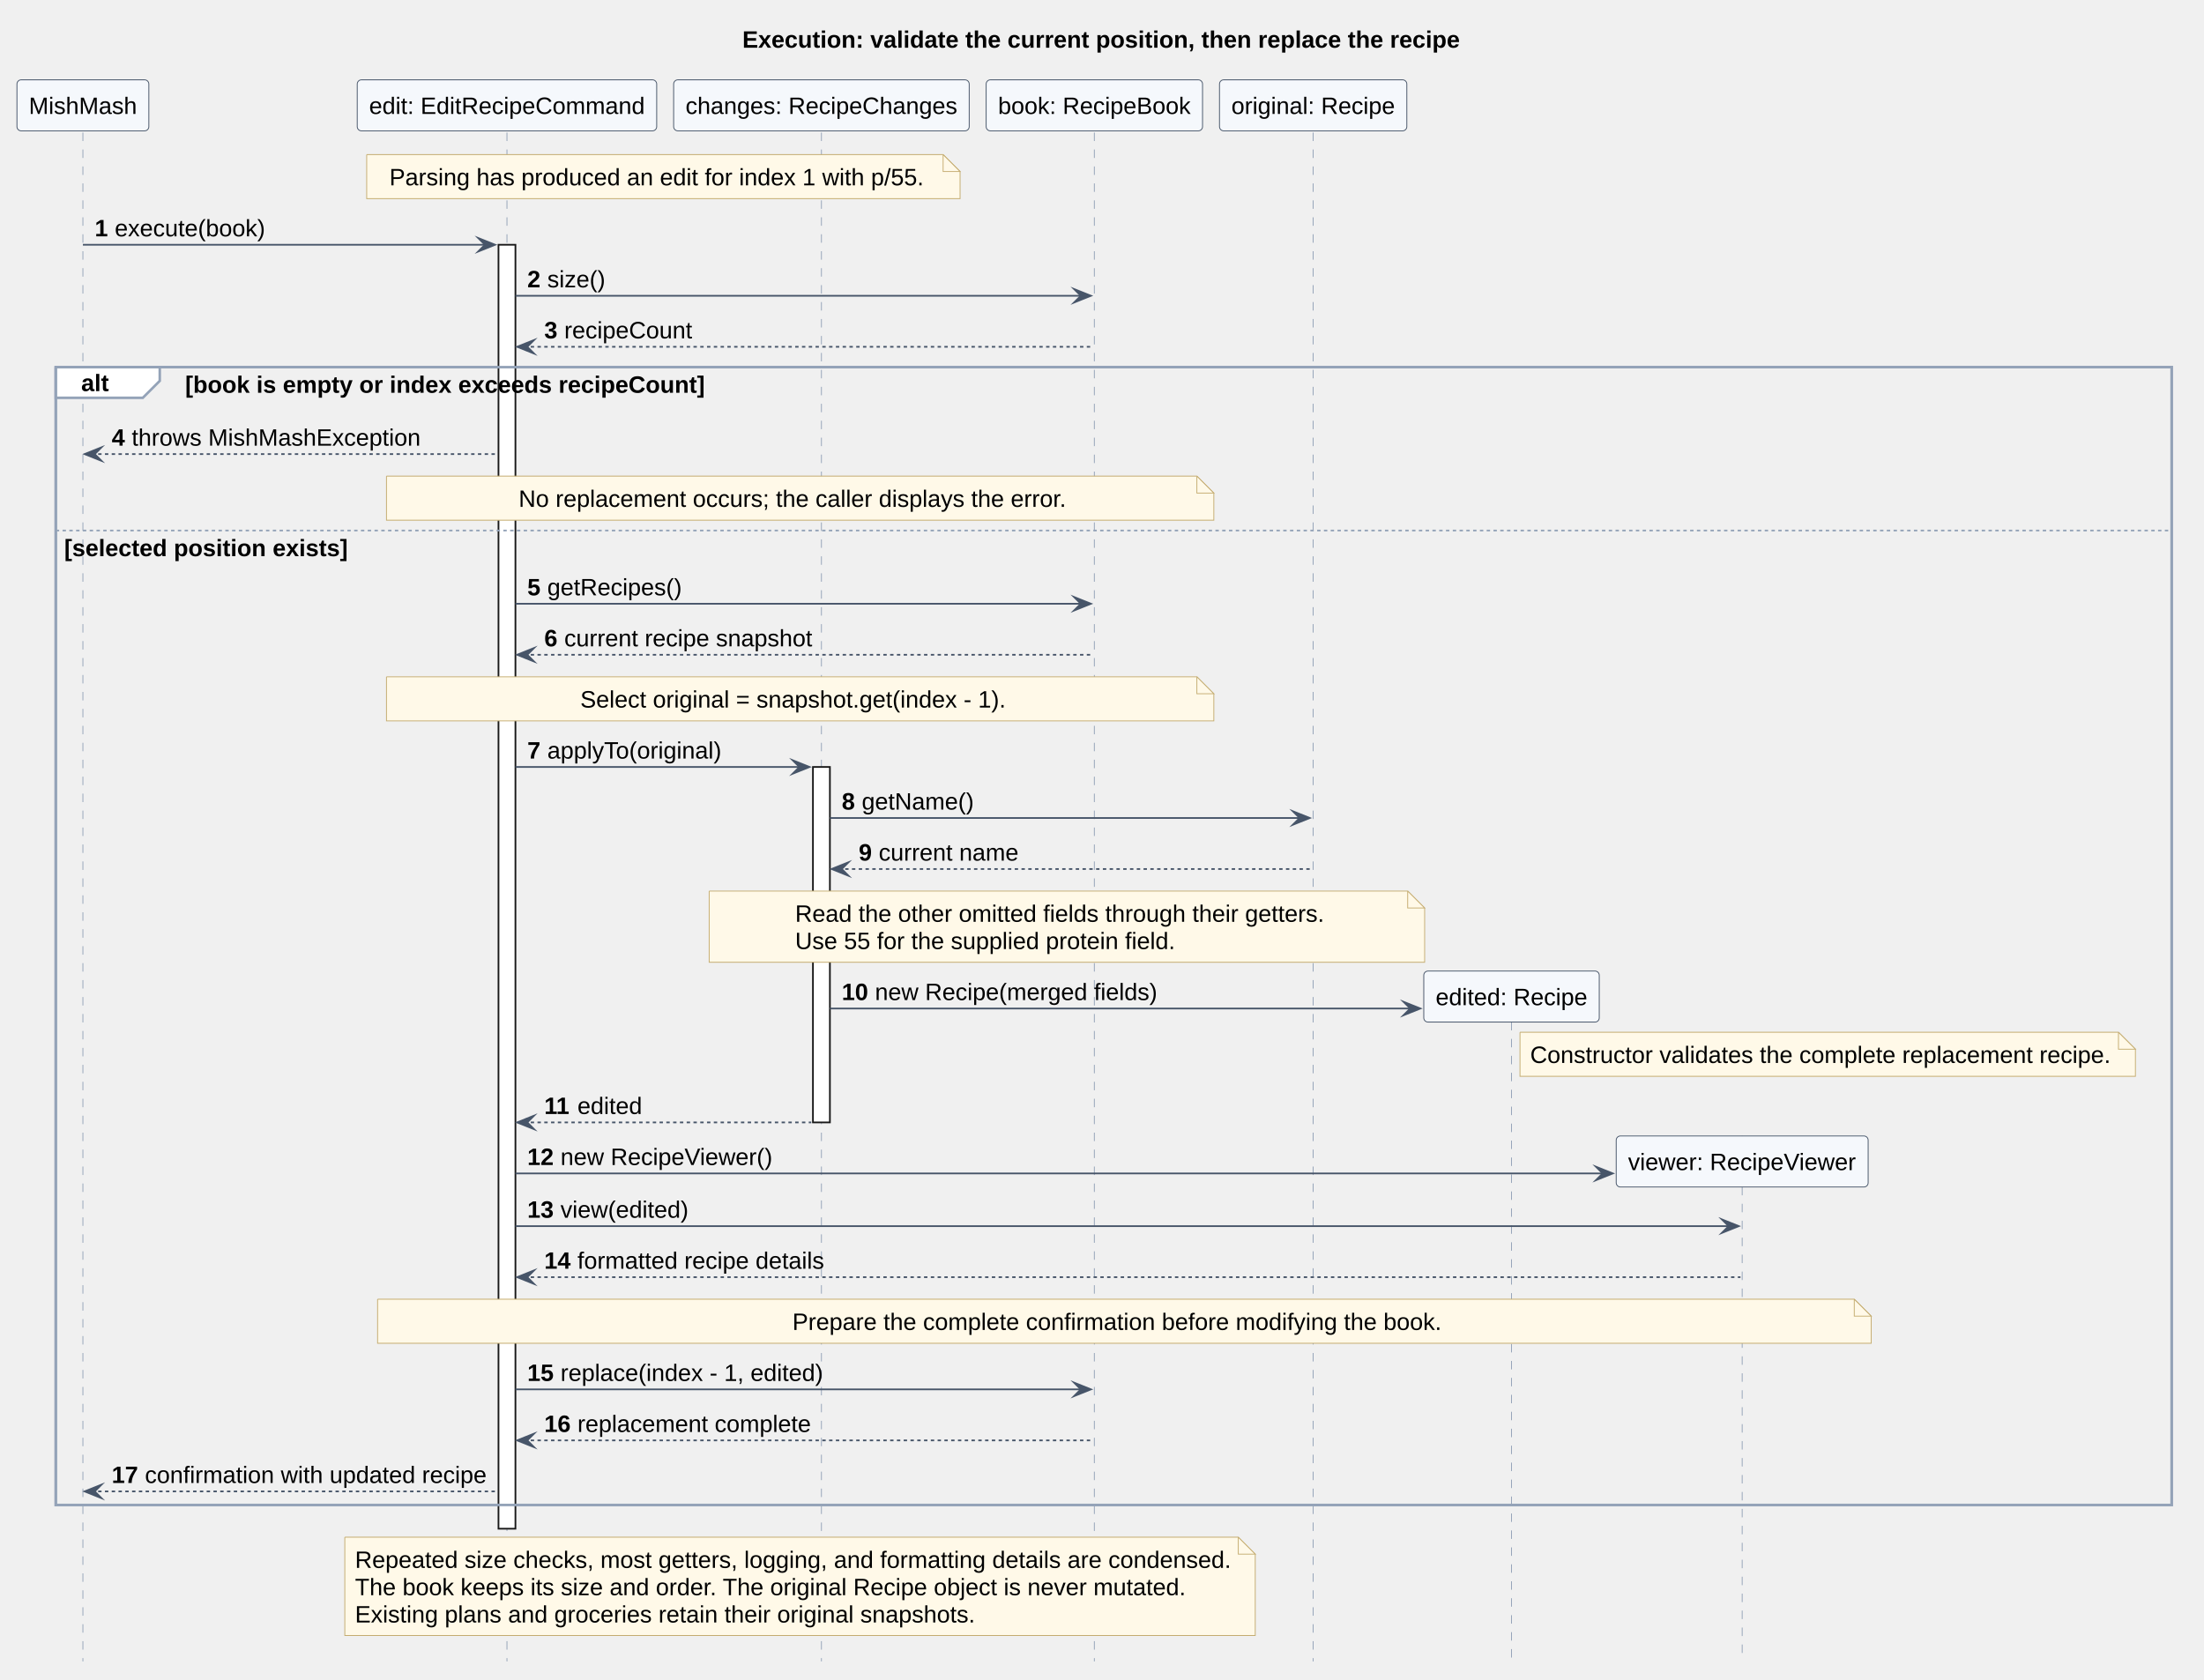
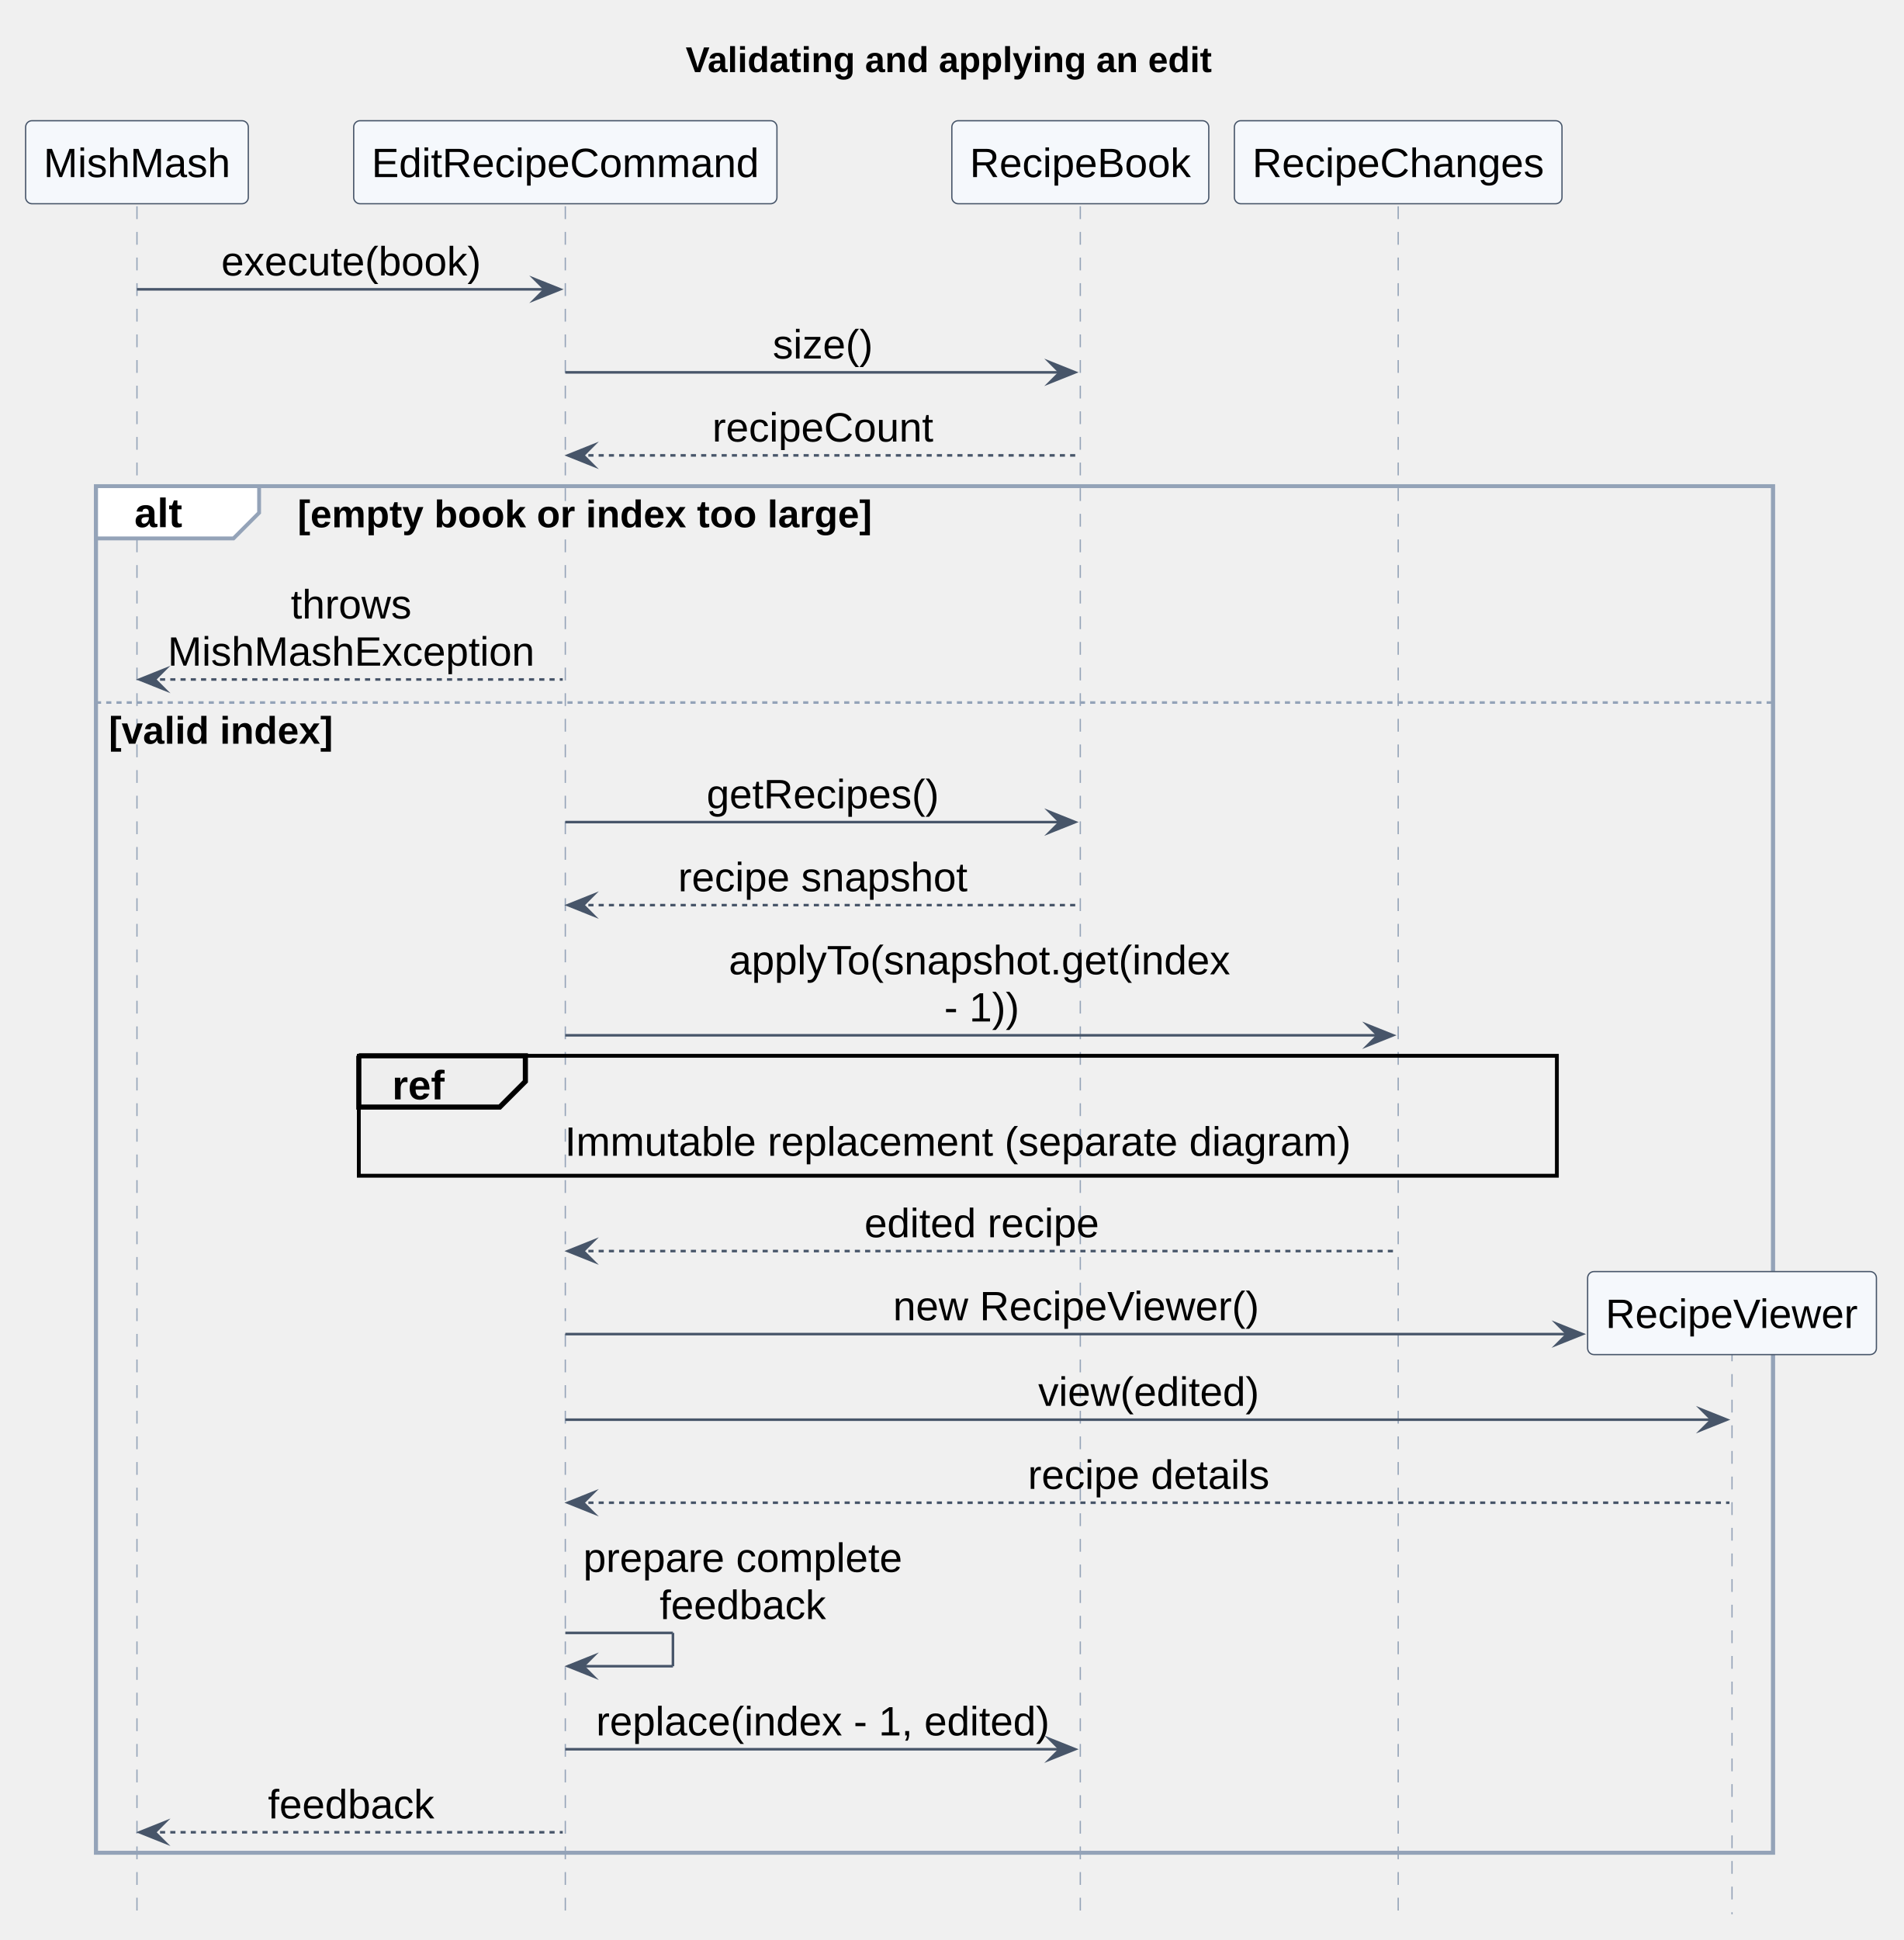
- <svg xmlns="http://www.w3.org/2000/svg" version="1.1" data-diagram-type="SEQUENCE" style="width:1300px;height:991px;background:#FFFFFF;" width="1300px" height="991px" viewBox="0 0 1300 991" zoomAndPan="magnify" preserveAspectRatio="none" contentStyleType="text/css">
+ <svg xmlns="http://www.w3.org/2000/svg" version="1.1" data-diagram-type="SEQUENCE" style="width:743px;height:757px;background:#FFFFFF;" width="743px" height="757px" viewBox="0 0 743 757" zoomAndPan="magnify" preserveAspectRatio="none" contentStyleType="text/css">
  <defs />
  <g font-family="sans-serif" lengthAdjust="spacing">
    <g class="title" data-source-line="3">
-       <text x="437.863" y="28.132" fill="#000" font-size="14" textLength="423.213" font-weight="700" font-family="Arial">Execution: validate the current position, then replace the recipe</text>
+       <text x="267.589" y="28.132" fill="#000" font-size="14" textLength="206.131" font-weight="700" font-family="Arial">Validating and applying an edit</text>
    </g>
-     <rect x="32.896" y="216.592" width="1248.043" height="671.269" fill="none" style="stroke:#94A3B8;stroke-width:1.5;" />
-     <g class="participant-lifeline" data-qualified-name="App" data-entity-uid="part1" id="part1-lifeline" data-source-line="6">
+     <rect x="37.453" y="189.692" width="654.5" height="533.271" fill="none" style="stroke:#94A3B8;stroke-width:1.5;" />
+     <g class="participant-lifeline" data-qualified-name="App" data-entity-uid="part1" id="part1-lifeline" data-source-line="4">
      <g>
-         <rect x="45.396" y="78.197" width="8" height="901.959" fill="#000" fill-opacity="0" />
-         <line x1="48.896" y1="78.197" x2="48.896" y2="980.156" style="stroke:#94A3B8;stroke-width:0.5;stroke-dasharray:5,5;" />
+         <rect x="49.953" y="80.497" width="8" height="666.466" fill="#000" fill-opacity="0" />
+         <line x1="53.453" y1="80.497" x2="53.453" y2="746.963" style="stroke:#94A3B8;stroke-width:0.5;stroke-dasharray:5,5;" />
      </g>
    </g>
-     <g class="participant-lifeline" data-qualified-name="Edit" data-entity-uid="part2" id="part2-lifeline" data-source-line="7">
+     <g class="participant-lifeline" data-qualified-name="Edit" data-entity-uid="part2" id="part2-lifeline" data-source-line="5">
      <g>
-         <rect x="295.526" y="78.197" width="8" height="901.959" fill="#000" fill-opacity="0" />
-         <line x1="299.026" y1="78.197" x2="299.026" y2="980.156" style="stroke:#94A3B8;stroke-width:0.5;stroke-dasharray:5,5;" />
+         <rect x="217.125" y="80.497" width="8" height="666.466" fill="#000" fill-opacity="0" />
+         <line x1="220.625" y1="80.497" x2="220.625" y2="746.963" style="stroke:#94A3B8;stroke-width:0.5;stroke-dasharray:5,5;" />
      </g>
    </g>
-     <g>
-       <rect x="294.026" y="144.395" width="10" height="757.466" fill="#FFF" style="stroke:#181818;stroke-width:1;" />
-     </g>
-     <g class="participant-lifeline" data-qualified-name="Changes" data-entity-uid="part3" id="part3-lifeline" data-source-line="8">
+     <g class="participant-lifeline" data-qualified-name="Book" data-entity-uid="part3" id="part3-lifeline" data-source-line="6">
      <g>
-         <rect x="481.008" y="78.197" width="8" height="901.959" fill="#000" fill-opacity="0" />
-         <line x1="484.508" y1="78.197" x2="484.508" y2="980.156" style="stroke:#94A3B8;stroke-width:0.5;stroke-dasharray:5,5;" />
+         <rect x="418.109" y="80.497" width="8" height="666.466" fill="#000" fill-opacity="0" />
+         <line x1="421.609" y1="80.497" x2="421.609" y2="746.963" style="stroke:#94A3B8;stroke-width:0.5;stroke-dasharray:5,5;" />
      </g>
    </g>
-     <g>
-       <rect x="479.508" y="452.479" width="10" height="209.69" fill="#FFF" style="stroke:#181818;stroke-width:1;" />
-     </g>
-     <g class="participant-lifeline" data-qualified-name="Book" data-entity-uid="part4" id="part4-lifeline" data-source-line="9">
+     <g class="participant-lifeline" data-qualified-name="Changes" data-entity-uid="part4" id="part4-lifeline" data-source-line="7">
      <g>
-         <rect x="641.987" y="78.197" width="8" height="901.959" fill="#000" fill-opacity="0" />
-         <line x1="645.487" y1="78.197" x2="645.487" y2="980.156" style="stroke:#94A3B8;stroke-width:0.5;stroke-dasharray:5,5;" />
+         <rect x="542.172" y="80.497" width="8" height="666.466" fill="#000" fill-opacity="0" />
+         <line x1="545.672" y1="80.497" x2="545.672" y2="746.963" style="stroke:#94A3B8;stroke-width:0.5;stroke-dasharray:5,5;" />
      </g>
    </g>
-     <g class="participant-lifeline" data-qualified-name="Original" data-entity-uid="part5" id="part5-lifeline" data-source-line="10">
+     <g class="participant-lifeline" data-qualified-name="Viewer" data-entity-uid="part5" id="part5-lifeline" data-source-line="8">
      <g>
-         <rect x="771.048" y="78.197" width="8" height="901.959" fill="#000" fill-opacity="0" />
-         <line x1="774.548" y1="78.197" x2="774.548" y2="980.156" style="stroke:#94A3B8;stroke-width:0.5;stroke-dasharray:5,5;" />
+         <rect x="672.453" y="496.174" width="8" height="250.789" fill="#000" fill-opacity="0" />
+         <line x1="675.953" y1="496.174" x2="675.953" y2="746.963" style="stroke:#94A3B8;stroke-width:0.5;stroke-dasharray:5,5;" />
      </g>
    </g>
-     <g class="participant-lifeline" data-qualified-name="Edited" data-entity-uid="part6" id="part6-lifeline" data-source-line="11">
-       <g>
-         <rect x="888.048" y="572.874" width="8" height="407.282" fill="#000" fill-opacity="0" />
-         <line x1="891.548" y1="572.874" x2="891.548" y2="980.156" style="stroke:#94A3B8;stroke-width:0.5;stroke-dasharray:5,5;" />
-       </g>
+     <g class="participant participant-head" data-qualified-name="App" data-entity-uid="part1" id="part1-head" data-source-line="4">
+       <rect x="10" y="47.099" width="86.906" height="32.398" fill="#F5F8FC" style="stroke:#475569;stroke-width:0.5;" rx="2.5" ry="2.5" />
+       <text x="17" y="69.106" fill="#000" font-size="16" textLength="72.906" font-family="Arial">MishMash</text>
    </g>
-     <g class="participant-lifeline" data-qualified-name="Viewer" data-entity-uid="part7" id="part7-lifeline" data-source-line="12">
-       <g>
-         <rect x="1024.103" y="670.17" width="8" height="309.986" fill="#000" fill-opacity="0" />
-         <line x1="1027.603" y1="670.17" x2="1027.603" y2="980.156" style="stroke:#94A3B8;stroke-width:0.5;stroke-dasharray:5,5;" />
-       </g>
+     <g class="participant participant-head" data-qualified-name="Edit" data-entity-uid="part2" id="part2-head" data-source-line="5">
+       <rect x="138.035" y="47.099" width="165.18" height="32.398" fill="#F5F8FC" style="stroke:#475569;stroke-width:0.5;" rx="2.5" ry="2.5" />
+       <text x="145.035" y="69.106" fill="#000" font-size="16" textLength="151.18" font-family="Arial">EditRecipeCommand</text>
    </g>
-     <g class="participant participant-head" data-qualified-name="App" data-entity-uid="part1" id="part1-head" data-source-line="6">
-       <rect x="10" y="47.099" width="77.793" height="30.099" fill="#F5F8FC" style="stroke:#475569;stroke-width:0.5;" rx="2.5" ry="2.5" />
-       <text x="17" y="67.23" fill="#000" font-size="14" textLength="63.793" font-family="Arial">MishMash</text>
+     <g class="participant participant-head" data-qualified-name="Book" data-entity-uid="part3" id="part3-head" data-source-line="6">
+       <rect x="371.473" y="47.099" width="100.273" height="32.398" fill="#F5F8FC" style="stroke:#475569;stroke-width:0.5;" rx="2.5" ry="2.5" />
+       <text x="378.473" y="69.106" fill="#000" font-size="16" textLength="86.273" font-family="Arial">RecipeBook</text>
    </g>
-     <g class="participant participant-head" data-qualified-name="Edit" data-entity-uid="part2" id="part2-head" data-source-line="7">
-       <rect x="210.709" y="47.099" width="176.634" height="30.099" fill="#F5F8FC" style="stroke:#475569;stroke-width:0.5;" rx="2.5" ry="2.5" />
-       <text x="217.709" y="67.23" fill="#000" font-size="14" textLength="162.634" font-family="Arial">edit: EditRecipeCommand</text>
+     <g class="participant participant-head" data-qualified-name="Changes" data-entity-uid="part4" id="part4-head" data-source-line="7">
+       <rect x="481.746" y="47.099" width="127.852" height="32.398" fill="#F5F8FC" style="stroke:#475569;stroke-width:0.5;" rx="2.5" ry="2.5" />
+       <text x="488.746" y="69.106" fill="#000" font-size="16" textLength="113.852" font-family="Arial">RecipeChanges</text>
    </g>
-     <g class="participant participant-head" data-qualified-name="Changes" data-entity-uid="part3" id="part3-head" data-source-line="8">
-       <rect x="397.343" y="47.099" width="174.33" height="30.099" fill="#F5F8FC" style="stroke:#475569;stroke-width:0.5;" rx="2.5" ry="2.5" />
-       <text x="404.343" y="67.23" fill="#000" font-size="14" textLength="160.33" font-family="Arial">changes: RecipeChanges</text>
+     <g class="message" data-entity-1="part1" data-entity-2="part2" id="msg1" data-source-line="9">
+       <polygon points="208.625,108.896,218.625,112.896,208.625,116.896,212.625,112.896" fill="#475569" style="stroke:#475569;stroke-width:1;stroke-linejoin:miter;stroke-miterlimit:10;" />
+       <line x1="53.453" y1="112.896" x2="214.625" y2="112.896" style="stroke:#475569;stroke-width:1;" />
+       <text x="86.344" y="107.505" fill="#000" font-size="16" textLength="101.391" font-family="Arial">execute(book)</text>
    </g>
-     <g class="participant participant-head" data-qualified-name="Book" data-entity-uid="part4" id="part4-head" data-source-line="9">
-       <rect x="581.673" y="47.099" width="127.627" height="30.099" fill="#F5F8FC" style="stroke:#475569;stroke-width:0.5;" rx="2.5" ry="2.5" />
-       <text x="588.673" y="67.23" fill="#000" font-size="14" textLength="113.627" font-family="Arial">book: RecipeBook</text>
+     <g class="message" data-entity-1="part2" data-entity-2="part3" id="msg2" data-source-line="10">
+       <polygon points="409.609,141.294,419.609,145.294,409.609,149.294,413.609,145.294" fill="#475569" style="stroke:#475569;stroke-width:1;stroke-linejoin:miter;stroke-miterlimit:10;" />
+       <line x1="220.625" y1="145.294" x2="415.609" y2="145.294" style="stroke:#475569;stroke-width:1;" />
+       <text x="301.563" y="139.903" fill="#000" font-size="16" textLength="39.109" font-family="Arial">size()</text>
    </g>
-     <g class="participant participant-head" data-qualified-name="Original" data-entity-uid="part5" id="part5-head" data-source-line="10">
-       <rect x="719.3" y="47.099" width="110.496" height="30.099" fill="#F5F8FC" style="stroke:#475569;stroke-width:0.5;" rx="2.5" ry="2.5" />
-       <text x="726.3" y="67.23" fill="#000" font-size="14" textLength="96.496" font-family="Arial">original: Recipe</text>
+     <g class="message" data-entity-1="part3" data-entity-2="part2" id="msg3" data-source-line="11">
+       <polygon points="231.625,173.692,221.625,177.692,231.625,181.692,227.625,177.692" fill="#475569" style="stroke:#475569;stroke-width:1;stroke-linejoin:miter;stroke-miterlimit:10;" />
+       <line x1="225.625" y1="177.692" x2="420.609" y2="177.692" style="stroke:#475569;stroke-width:1;stroke-dasharray:2,2;" />
+       <text x="277.98" y="172.302" fill="#000" font-size="16" textLength="86.273" font-family="Arial">recipeCount</text>
    </g>
-     <path d="M216.285,91.197 L216.285,117.197 L566.285,117.197 L566.285,101.197 L556.285,91.197 L216.285,91.197" style="stroke:#C4AC70;stroke-width:0.5;" fill="#FFF9E8" />
-     <path d="M556.285,91.197 L556.285,101.197 L566.285,101.197 L556.285,91.197" style="stroke:#C4AC70;stroke-width:0.5;" fill="#FFF9E8" />
-     <text x="229.668" y="109.329" fill="#000" font-size="14" textLength="315.198" font-family="Arial">Parsing has produced an edit for index 1 with p/55.</text>
-     <g class="message" data-entity-1="part1" data-entity-2="part2" id="msg1" data-source-line="15">
-       <polygon points="282.026,140.395,292.026,144.395,282.026,148.395,286.026,144.395" fill="#475569" style="stroke:#475569;stroke-width:1;stroke-linejoin:miter;stroke-miterlimit:10;" />
-       <line x1="48.896" y1="144.395" x2="288.026" y2="144.395" style="stroke:#475569;stroke-width:1;" />
-       <text x="55.896" y="139.428" fill="#000" font-size="14" font-weight="700" font-family="Arial">1</text>
-       <text x="67.683" y="139.428" fill="#000" font-size="14" textLength="88.717" font-family="Arial">execute(book)</text>
+     <path d="M37.453,189.692 L101.125,189.692 L101.125,200.091 L91.125,210.091 L37.453,210.091 L37.453,189.692" style="stroke:#94A3B8;stroke-width:1.5;" fill="#FFF" />
+     <rect x="37.453" y="189.692" width="654.5" height="533.271" fill="none" style="stroke:#94A3B8;stroke-width:1.5;" />
+     <text x="52.453" y="205.7" fill="#000" font-size="16" textLength="18.672" font-weight="700" font-family="Arial">alt</text>
+     <text x="116.125" y="205.762" fill="#000" font-size="15" textLength="224.187" font-weight="700" font-family="Arial">[empty book or index too large]</text>
+     <g class="message" data-entity-1="part2" data-entity-2="part1" id="msg4" data-source-line="13">
+       <polygon points="64.453,261.136,54.453,265.136,64.453,269.136,60.453,265.136" fill="#475569" style="stroke:#475569;stroke-width:1;stroke-linejoin:miter;stroke-miterlimit:10;" />
+       <line x1="58.453" y1="265.136" x2="219.625" y2="265.136" style="stroke:#475569;stroke-width:1;stroke-dasharray:2,2;" />
+       <text x="113.477" y="241.347" fill="#000" font-size="16" textLength="47.125" font-family="Arial">throws</text>
+       <text x="65.453" y="259.746" fill="#000" font-size="16" textLength="143.172" font-family="Arial">MishMashException</text>
    </g>
-     <g class="message" data-entity-1="part2" data-entity-2="part4" id="msg2" data-source-line="17">
-       <polygon points="633.487,170.493,643.487,174.493,633.487,178.493,637.487,174.493" fill="#475569" style="stroke:#475569;stroke-width:1;stroke-linejoin:miter;stroke-miterlimit:10;" />
-       <line x1="304.026" y1="174.493" x2="639.487" y2="174.493" style="stroke:#475569;stroke-width:1;" />
-       <text x="311.026" y="169.526" fill="#000" font-size="14" font-weight="700" font-family="Arial">2</text>
-       <text x="322.813" y="169.526" fill="#000" font-size="14" textLength="34.221" font-family="Arial">size()</text>
+     <line x1="37.453" y1="274.136" x2="691.953" y2="274.136" style="stroke:#94A3B8;stroke-width:1;stroke-dasharray:2,2;" />
+     <text x="42.453" y="290.206" fill="#000" font-size="15" textLength="87.517" font-weight="700" font-family="Arial">[valid index]</text>
+     <g class="message" data-entity-1="part2" data-entity-2="part3" id="msg5" data-source-line="15">
+       <polygon points="409.609,316.783,419.609,320.783,409.609,324.783,413.609,320.783" fill="#475569" style="stroke:#475569;stroke-width:1;stroke-linejoin:miter;stroke-miterlimit:10;" />
+       <line x1="220.625" y1="320.783" x2="415.609" y2="320.783" style="stroke:#475569;stroke-width:1;" />
+       <text x="275.766" y="315.393" fill="#000" font-size="16" textLength="90.703" font-family="Arial">getRecipes()</text>
    </g>
-     <g class="message" data-entity-1="part4" data-entity-2="part2" id="msg3" data-source-line="18">
-       <polygon points="315.026,200.592,305.026,204.592,315.026,208.592,311.026,204.592" fill="#475569" style="stroke:#475569;stroke-width:1;stroke-linejoin:miter;stroke-miterlimit:10;" />
-       <line x1="309.026" y1="204.592" x2="644.487" y2="204.592" style="stroke:#475569;stroke-width:1;stroke-dasharray:2,2;" />
-       <text x="321.026" y="199.625" fill="#000" font-size="14" font-weight="700" font-family="Arial">3</text>
-       <text x="332.813" y="199.625" fill="#000" font-size="14" textLength="75.489" font-family="Arial">recipeCount</text>
+     <g class="message" data-entity-1="part3" data-entity-2="part2" id="msg6" data-source-line="16">
+       <polygon points="231.625,349.182,221.625,353.182,231.625,357.182,227.625,353.182" fill="#475569" style="stroke:#475569;stroke-width:1;stroke-linejoin:miter;stroke-miterlimit:10;" />
+       <line x1="225.625" y1="353.182" x2="420.609" y2="353.182" style="stroke:#475569;stroke-width:1;stroke-dasharray:2,2;" />
+       <text x="264.637" y="347.791" fill="#000" font-size="16" textLength="43.578" font-family="Arial">recipe</text>
+       <text x="308.215" y="347.791" fill="#000" font-size="16" font-family="Arial"> </text>
+       <text x="312.66" y="347.791" fill="#000" font-size="16" textLength="64.938" font-family="Arial">snapshot</text>
    </g>
-     <path d="M32.896,216.592 L94.234,216.592 L94.234,224.69 L84.234,234.69 L32.896,234.69 L32.896,216.592" style="stroke:#94A3B8;stroke-width:1.5;" fill="#FFF" />
-     <rect x="32.896" y="216.592" width="1248.043" height="671.269" fill="none" style="stroke:#94A3B8;stroke-width:1.5;" />
-     <text x="47.896" y="230.724" fill="#000" font-size="14" textLength="16.338" font-weight="700" font-family="Arial">alt</text>
-     <text x="109.234" y="231.724" fill="#000" font-size="14" textLength="306.523" font-weight="700" font-family="Arial">[book is empty or index exceeds recipeCount]</text>
-     <g class="message" data-entity-1="part2" data-entity-2="part1" id="msg4" data-source-line="20">
-       <polygon points="59.896,263.888,49.896,267.888,59.896,271.888,55.896,267.888" fill="#475569" style="stroke:#475569;stroke-width:1;stroke-linejoin:miter;stroke-miterlimit:10;" />
-       <line x1="53.896" y1="267.888" x2="293.026" y2="267.888" style="stroke:#475569;stroke-width:1;stroke-dasharray:2,2;" />
-       <text x="65.896" y="262.921" fill="#000" font-size="14" font-weight="700" font-family="Arial">4</text>
-       <text x="77.683" y="262.921" fill="#000" font-size="14" textLength="41.234" font-family="Arial">throws</text>
-       <text x="118.917" y="262.921" fill="#000" font-size="14" font-family="Arial"> </text>
-       <text x="122.807" y="262.921" fill="#000" font-size="14" textLength="125.275" font-family="Arial">MishMashException</text>
+     <g class="message" data-entity-1="part2" data-entity-2="part4" id="msg7" data-source-line="17">
+       <polygon points="533.672,399.979,543.672,403.979,533.672,407.979,537.672,403.979" fill="#475569" style="stroke:#475569;stroke-width:1;stroke-linejoin:miter;stroke-miterlimit:10;" />
+       <line x1="220.625" y1="403.979" x2="539.672" y2="403.979" style="stroke:#475569;stroke-width:1;" />
+       <text x="284.422" y="380.189" fill="#000" font-size="16" textLength="197.453" font-family="Arial">applyTo(snapshot.get(index</text>
+       <text x="368.484" y="398.588" fill="#000" font-size="16" font-family="Arial">-</text>
+       <text x="373.813" y="398.588" fill="#000" font-size="16" font-family="Arial"> </text>
+       <text x="378.258" y="398.588" fill="#000" font-size="16" textLength="19.555" font-family="Arial">1))</text>
    </g>
-     <path d="M227.961,280.888 L227.961,306.888 L715.961,306.888 L715.961,290.888 L705.961,280.888 L227.961,280.888" style="stroke:#C4AC70;stroke-width:0.5;" fill="#FFF9E8" />
-     <path d="M705.961,280.888 L705.961,290.888 L715.961,290.888 L705.961,280.888" style="stroke:#C4AC70;stroke-width:0.5;" fill="#FFF9E8" />
-     <text x="305.909" y="299.02" fill="#000" font-size="14" textLength="323.695" font-family="Arial">No replacement occurs; the caller displays the error.</text>
-     <line x1="32.896" y1="312.986" x2="1280.939" y2="312.986" style="stroke:#94A3B8;stroke-width:1;stroke-dasharray:2,2;" />
-     <text x="37.896" y="328.118" fill="#000" font-size="14" textLength="167.269" font-weight="700" font-family="Arial">[selected position exists]</text>
-     <g class="message" data-entity-1="part2" data-entity-2="part4" id="msg5" data-source-line="23">
-       <polygon points="633.487,352.184,643.487,356.184,633.487,360.184,637.487,356.184" fill="#475569" style="stroke:#475569;stroke-width:1;stroke-linejoin:miter;stroke-miterlimit:10;" />
-       <line x1="304.026" y1="356.184" x2="639.487" y2="356.184" style="stroke:#475569;stroke-width:1;" />
-       <text x="311.026" y="351.217" fill="#000" font-size="14" font-weight="700" font-family="Arial">5</text>
-       <text x="322.813" y="351.217" fill="#000" font-size="14" textLength="79.365" font-family="Arial">getRecipes()</text>
+     <rect x="140.035" y="411.979" width="467.563" height="46.797" fill="none" style="stroke:#000;stroke-width:1.5;" />
+     <path d="M140.035,411.979 L205.035,411.979 L205.035,421.979 L195.035,431.979 L140.035,431.979 L140.035,411.979" style="stroke:#000;stroke-width:2;" fill="#EEE" />
+     <text x="153.035" y="428.986" fill="#000" font-size="16" textLength="20.453" font-weight="700" font-family="Arial">ref</text>
+     <text x="220.414" y="450.986" fill="#000" font-size="16" textLength="306.805" font-family="Arial">Immutable replacement (separate diagram)</text>
+     <g class="message" data-entity-1="part4" data-entity-2="part2" id="msg8" data-source-line="19">
+       <polygon points="231.625,484.174,221.625,488.174,231.625,492.174,227.625,488.174" fill="#475569" style="stroke:#475569;stroke-width:1;stroke-linejoin:miter;stroke-miterlimit:10;" />
+       <line x1="225.625" y1="488.174" x2="544.672" y2="488.174" style="stroke:#475569;stroke-width:1;stroke-dasharray:2,2;" />
+       <text x="337.34" y="482.783" fill="#000" font-size="16" textLength="43.594" font-family="Arial">edited</text>
+       <text x="380.934" y="482.783" fill="#000" font-size="16" font-family="Arial"> </text>
+       <text x="385.379" y="482.783" fill="#000" font-size="16" textLength="43.578" font-family="Arial">recipe</text>
    </g>
-     <g class="message" data-entity-1="part4" data-entity-2="part2" id="msg6" data-source-line="24">
-       <polygon points="315.026,382.282,305.026,386.282,315.026,390.282,311.026,386.282" fill="#475569" style="stroke:#475569;stroke-width:1;stroke-linejoin:miter;stroke-miterlimit:10;" />
-       <line x1="309.026" y1="386.282" x2="644.487" y2="386.282" style="stroke:#475569;stroke-width:1;stroke-dasharray:2,2;" />
-       <text x="321.026" y="381.315" fill="#000" font-size="14" font-weight="700" font-family="Arial">6</text>
-       <text x="332.813" y="381.315" fill="#000" font-size="14" textLength="43.572" font-family="Arial">current</text>
-       <text x="376.385" y="381.315" fill="#000" font-size="14" font-family="Arial"> </text>
-       <text x="380.274" y="381.315" fill="#000" font-size="14" textLength="38.131" font-family="Arial">recipe</text>
-       <text x="418.405" y="381.315" fill="#000" font-size="14" font-family="Arial"> </text>
-       <text x="422.295" y="381.315" fill="#000" font-size="14" textLength="56.82" font-family="Arial">snapshot</text>
+     <g class="participant participant-head" data-qualified-name="Viewer" data-entity-uid="part5" id="part5-head" data-source-line="8">
+       <rect x="619.598" y="496.174" width="112.711" height="32.398" fill="#F5F8FC" style="stroke:#475569;stroke-width:0.5;" rx="2.5" ry="2.5" />
+       <text x="626.598" y="518.182" fill="#000" font-size="16" textLength="98.711" font-family="Arial">RecipeViewer</text>
    </g>
-     <path d="M227.961,399.282 L227.961,425.282 L715.961,425.282 L715.961,409.282 L705.961,399.282 L227.961,399.282" style="stroke:#C4AC70;stroke-width:0.5;" fill="#FFF9E8" />
-     <path d="M705.961,399.282 L705.961,409.282 L715.961,409.282 L705.961,399.282" style="stroke:#C4AC70;stroke-width:0.5;" fill="#FFF9E8" />
-     <text x="342.269" y="417.414" fill="#000" font-size="14" textLength="250.975" font-family="Arial">Select original = snapshot.get(index - 1).</text>
-     <g class="message" data-entity-1="part2" data-entity-2="part3" id="msg7" data-source-line="26">
-       <polygon points="467.508,448.479,477.508,452.479,467.508,456.479,471.508,452.479" fill="#475569" style="stroke:#475569;stroke-width:1;stroke-linejoin:miter;stroke-miterlimit:10;" />
-       <line x1="304.026" y1="452.479" x2="473.508" y2="452.479" style="stroke:#475569;stroke-width:1;" />
-       <text x="311.026" y="447.513" fill="#000" font-size="14" font-weight="700" font-family="Arial">7</text>
-       <text x="322.813" y="447.513" fill="#000" font-size="14" textLength="104.269" font-family="Arial">applyTo(original)</text>
+     <g class="message" data-entity-1="part2" data-entity-2="part5" id="msg9" data-source-line="21">
+       <polygon points="607.598,516.572,617.598,520.572,607.598,524.572,611.598,520.572" fill="#475569" style="stroke:#475569;stroke-width:1;stroke-linejoin:miter;stroke-miterlimit:10;" />
+       <line x1="220.625" y1="520.572" x2="613.598" y2="520.572" style="stroke:#475569;stroke-width:1;" />
+       <text x="348.529" y="515.182" fill="#000" font-size="16" textLength="29.352" font-family="Arial">new</text>
+       <text x="377.881" y="515.182" fill="#000" font-size="16" font-family="Arial"> </text>
+       <text x="382.326" y="515.182" fill="#000" font-size="16" textLength="109.367" font-family="Arial">RecipeViewer()</text>
    </g>
-     <g class="message" data-entity-1="part3" data-entity-2="part5" id="msg8" data-source-line="28">
-       <polygon points="762.548,478.578,772.548,482.578,762.548,486.578,766.548,482.578" fill="#475569" style="stroke:#475569;stroke-width:1;stroke-linejoin:miter;stroke-miterlimit:10;" />
-       <line x1="489.508" y1="482.578" x2="768.548" y2="482.578" style="stroke:#475569;stroke-width:1;" />
-       <text x="496.508" y="477.611" fill="#000" font-size="14" font-weight="700" font-family="Arial">8</text>
-       <text x="508.294" y="477.611" fill="#000" font-size="14" textLength="66.131" font-family="Arial">getName()</text>
+     <g class="message" data-entity-1="part2" data-entity-2="part5" id="msg10" data-source-line="22">
+       <polygon points="663.953,549.971,673.953,553.971,663.953,557.971,667.953,553.971" fill="#475569" style="stroke:#475569;stroke-width:1;stroke-linejoin:miter;stroke-miterlimit:10;" />
+       <line x1="220.625" y1="553.971" x2="669.953" y2="553.971" style="stroke:#475569;stroke-width:1;" />
+       <text x="405.16" y="548.58" fill="#000" font-size="16" textLength="86.258" font-family="Arial">view(edited)</text>
    </g>
-     <g class="message" data-entity-1="part5" data-entity-2="part3" id="msg9" data-source-line="29">
-       <polygon points="500.508,508.677,490.508,512.677,500.508,516.677,496.508,512.677" fill="#475569" style="stroke:#475569;stroke-width:1;stroke-linejoin:miter;stroke-miterlimit:10;" />
-       <line x1="494.508" y1="512.677" x2="773.548" y2="512.677" style="stroke:#475569;stroke-width:1;stroke-dasharray:2,2;" />
-       <text x="506.508" y="507.71" fill="#000" font-size="14" font-weight="700" font-family="Arial">9</text>
-       <text x="518.294" y="507.71" fill="#000" font-size="14" textLength="43.572" font-family="Arial">current</text>
-       <text x="561.867" y="507.71" fill="#000" font-size="14" font-family="Arial"> </text>
-       <text x="565.756" y="507.71" fill="#000" font-size="14" textLength="35.021" font-family="Arial">name</text>
+     <g class="message" data-entity-1="part5" data-entity-2="part2" id="msg11" data-source-line="23">
+       <polygon points="231.625,582.369,221.625,586.369,231.625,590.369,227.625,586.369" fill="#475569" style="stroke:#475569;stroke-width:1;stroke-linejoin:miter;stroke-miterlimit:10;" />
+       <line x1="225.625" y1="586.369" x2="674.953" y2="586.369" style="stroke:#475569;stroke-width:1;stroke-dasharray:2,2;" />
+       <text x="401.152" y="580.979" fill="#000" font-size="16" textLength="43.578" font-family="Arial">recipe</text>
+       <text x="444.73" y="580.979" fill="#000" font-size="16" font-family="Arial"> </text>
+       <text x="449.176" y="580.979" fill="#000" font-size="16" textLength="46.25" font-family="Arial">details</text>
    </g>
-     <path d="M418.302,525.677 L418.302,567.677 L840.302,567.677 L840.302,535.677 L830.302,525.677 L418.302,525.677" style="stroke:#C4AC70;stroke-width:0.5;" fill="#FFF9E8" />
-     <path d="M830.302,525.677 L830.302,535.677 L840.302,535.677 L830.302,525.677" style="stroke:#C4AC70;stroke-width:0.5;" fill="#FFF9E8" />
-     <text x="468.995" y="543.809" fill="#000" font-size="14" textLength="312.067" font-family="Arial">Read the other omitted fields through their getters.</text>
-     <text x="468.995" y="559.907" fill="#000" font-size="14" textLength="224.137" font-family="Arial">Use 55 for the supplied protein field.</text>
-     <g class="participant participant-head" data-qualified-name="Edited" data-entity-uid="part6" id="part6-head" data-source-line="11">
-       <rect x="839.796" y="572.874" width="103.503" height="30.099" fill="#F5F8FC" style="stroke:#475569;stroke-width:0.5;" rx="2.5" ry="2.5" />
-       <text x="846.796" y="593.006" fill="#000" font-size="14" textLength="89.503" font-family="Arial">edited: Recipe</text>
+     <g class="message" data-entity-1="part2" data-entity-2="part2" id="msg12" data-source-line="24">
+       <line x1="220.625" y1="637.166" x2="262.625" y2="637.166" style="stroke:#475569;stroke-width:1;" />
+       <line x1="262.625" y1="637.166" x2="262.625" y2="650.166" style="stroke:#475569;stroke-width:1;" />
+       <line x1="221.625" y1="650.166" x2="262.625" y2="650.166" style="stroke:#475569;stroke-width:1;" />
+       <polygon points="231.625,646.166,221.625,650.166,231.625,654.166,227.625,650.166" fill="#475569" style="stroke:#475569;stroke-width:1;stroke-linejoin:miter;stroke-miterlimit:10;" />
+       <text x="227.625" y="613.377" fill="#000" font-size="16" textLength="55.148" font-family="Arial">prepare</text>
+       <text x="282.773" y="613.377" fill="#000" font-size="16" font-family="Arial"> </text>
+       <text x="287.219" y="613.377" fill="#000" font-size="16" textLength="64.922" font-family="Arial">complete</text>
+       <text x="257.414" y="631.775" fill="#000" font-size="16" textLength="64.938" font-family="Arial">feedback</text>
    </g>
-     <g class="message" data-entity-1="part3" data-entity-2="part6" id="msg10" data-source-line="35">
-       <polygon points="827.796,590.973,837.796,594.973,827.796,598.973,831.796,594.973" fill="#475569" style="stroke:#475569;stroke-width:1;stroke-linejoin:miter;stroke-miterlimit:10;" />
-       <line x1="489.508" y1="594.973" x2="833.796" y2="594.973" style="stroke:#475569;stroke-width:1;" />
-       <text x="496.508" y="590.006" fill="#000" font-size="14" textLength="15.572" font-weight="700" font-family="Arial">10</text>
-       <text x="516.081" y="590.006" fill="#000" font-size="14" textLength="25.683" font-family="Arial">new</text>
-       <text x="541.763" y="590.006" fill="#000" font-size="14" font-family="Arial"> </text>
-       <text x="545.653" y="590.006" fill="#000" font-size="14" textLength="95.71" font-family="Arial">Recipe(merged</text>
-       <text x="641.363" y="590.006" fill="#000" font-size="14" font-family="Arial"> </text>
-       <text x="645.252" y="590.006" fill="#000" font-size="14" textLength="37.345" font-family="Arial">fields)</text>
+     <g class="message" data-entity-1="part2" data-entity-2="part3" id="msg13" data-source-line="25">
+       <polygon points="409.609,678.564,419.609,682.564,409.609,686.564,413.609,682.564" fill="#475569" style="stroke:#475569;stroke-width:1;stroke-linejoin:miter;stroke-miterlimit:10;" />
+       <line x1="220.625" y1="682.564" x2="415.609" y2="682.564" style="stroke:#475569;stroke-width:1;" />
+       <text x="232.625" y="677.174" fill="#000" font-size="16" textLength="96.055" font-family="Arial">replace(index</text>
+       <text x="328.68" y="677.174" fill="#000" font-size="16" font-family="Arial"> </text>
+       <text x="333.125" y="677.174" fill="#000" font-size="16" font-family="Arial">-</text>
+       <text x="338.453" y="677.174" fill="#000" font-size="16" font-family="Arial"> </text>
+       <text x="342.898" y="677.174" fill="#000" font-size="16" textLength="13.344" font-family="Arial">1,</text>
+       <text x="356.242" y="677.174" fill="#000" font-size="16" font-family="Arial"> </text>
+       <text x="360.688" y="677.174" fill="#000" font-size="16" textLength="48.922" font-family="Arial">edited)</text>
    </g>
-     <path d="M896.548,608.973 L896.548,634.973 L1259.548,634.973 L1259.548,618.973 L1249.548,608.973 L896.548,608.973" style="stroke:#C4AC70;stroke-width:0.5;" fill="#FFF9E8" />
-     <path d="M1249.548,608.973 L1249.548,618.973 L1259.548,618.973 L1249.548,608.973" style="stroke:#C4AC70;stroke-width:0.5;" fill="#FFF9E8" />
-     <text x="902.548" y="627.104" fill="#000" font-size="14" textLength="342.392" font-family="Arial">Constructor validates the complete replacement recipe.</text>
-     <g class="message" data-entity-1="part3" data-entity-2="part2" id="msg11" data-source-line="37">
-       <polygon points="315.026,658.17,305.026,662.17,315.026,666.17,311.026,662.17" fill="#475569" style="stroke:#475569;stroke-width:1;stroke-linejoin:miter;stroke-miterlimit:10;" />
-       <line x1="309.026" y1="662.17" x2="478.508" y2="662.17" style="stroke:#475569;stroke-width:1;stroke-dasharray:2,2;" />
-       <text x="321.026" y="657.203" fill="#000" font-size="14" textLength="15.572" font-weight="700" font-family="Arial">11</text>
-       <text x="340.599" y="657.203" fill="#000" font-size="14" textLength="38.145" font-family="Arial">edited</text>
+     <g class="message" data-entity-1="part2" data-entity-2="part1" id="msg14" data-source-line="26">
+       <polygon points="64.453,710.963,54.453,714.963,64.453,718.963,60.453,714.963" fill="#475569" style="stroke:#475569;stroke-width:1;stroke-linejoin:miter;stroke-miterlimit:10;" />
+       <line x1="58.453" y1="714.963" x2="219.625" y2="714.963" style="stroke:#475569;stroke-width:1;stroke-dasharray:2,2;" />
+       <text x="104.57" y="709.572" fill="#000" font-size="16" textLength="64.938" font-family="Arial">feedback</text>
    </g>
-     <g class="participant participant-head" data-qualified-name="Viewer" data-entity-uid="part7" id="part7-head" data-source-line="12">
-       <rect x="953.299" y="670.17" width="148.606" height="30.099" fill="#F5F8FC" style="stroke:#475569;stroke-width:0.5;" rx="2.5" ry="2.5" />
-       <text x="960.299" y="690.302" fill="#000" font-size="14" textLength="134.606" font-family="Arial">viewer: RecipeViewer</text>
-     </g>
-     <g class="message" data-entity-1="part2" data-entity-2="part7" id="msg12" data-source-line="40">
-       <polygon points="941.299,688.269,951.299,692.269,941.299,696.269,945.299,692.269" fill="#475569" style="stroke:#475569;stroke-width:1;stroke-linejoin:miter;stroke-miterlimit:10;" />
-       <line x1="304.026" y1="692.269" x2="947.299" y2="692.269" style="stroke:#475569;stroke-width:1;" />
-       <text x="311.026" y="687.302" fill="#000" font-size="14" textLength="15.572" font-weight="700" font-family="Arial">12</text>
-       <text x="330.599" y="687.302" fill="#000" font-size="14" textLength="25.683" font-family="Arial">new</text>
-       <text x="356.281" y="687.302" fill="#000" font-size="14" font-family="Arial"> </text>
-       <text x="360.171" y="687.302" fill="#000" font-size="14" textLength="95.696" font-family="Arial">RecipeViewer()</text>
-     </g>
-     <g class="message" data-entity-1="part2" data-entity-2="part7" id="msg13" data-source-line="41">
-       <polygon points="1015.603,719.367,1025.603,723.367,1015.603,727.367,1019.603,723.367" fill="#475569" style="stroke:#475569;stroke-width:1;stroke-linejoin:miter;stroke-miterlimit:10;" />
-       <line x1="304.026" y1="723.367" x2="1021.603" y2="723.367" style="stroke:#475569;stroke-width:1;" />
-       <text x="311.026" y="718.4" fill="#000" font-size="14" textLength="15.572" font-weight="700" font-family="Arial">13</text>
-       <text x="330.599" y="718.4" fill="#000" font-size="14" textLength="75.476" font-family="Arial">view(edited)</text>
-     </g>
-     <g class="message" data-entity-1="part7" data-entity-2="part2" id="msg14" data-source-line="42">
-       <polygon points="315.026,749.466,305.026,753.466,315.026,757.466,311.026,753.466" fill="#475569" style="stroke:#475569;stroke-width:1;stroke-linejoin:miter;stroke-miterlimit:10;" />
-       <line x1="309.026" y1="753.466" x2="1026.603" y2="753.466" style="stroke:#475569;stroke-width:1;stroke-dasharray:2,2;" />
-       <text x="321.026" y="748.499" fill="#000" font-size="14" textLength="15.572" font-weight="700" font-family="Arial">14</text>
-       <text x="340.599" y="748.499" fill="#000" font-size="14" textLength="59.138" font-family="Arial">formatted</text>
-       <text x="399.736" y="748.499" fill="#000" font-size="14" font-family="Arial"> </text>
-       <text x="403.626" y="748.499" fill="#000" font-size="14" textLength="38.131" font-family="Arial">recipe</text>
-       <text x="441.757" y="748.499" fill="#000" font-size="14" font-family="Arial"> </text>
-       <text x="445.646" y="748.499" fill="#000" font-size="14" textLength="40.469" font-family="Arial">details</text>
-     </g>
-     <path d="M222.716,766.466 L222.716,792.466 L1103.716,792.466 L1103.716,776.466 L1093.716,766.466 L222.716,766.466" style="stroke:#C4AC70;stroke-width:0.5;" fill="#FFF9E8" />
-     <path d="M1093.716,766.466 L1093.716,776.466 L1103.716,776.466 L1093.716,766.466" style="stroke:#C4AC70;stroke-width:0.5;" fill="#FFF9E8" />
-     <text x="467.374" y="784.598" fill="#000" font-size="14" textLength="382.881" font-family="Arial">Prepare the complete confirmation before modifying the book.</text>
-     <g class="message" data-entity-1="part2" data-entity-2="part4" id="msg15" data-source-line="44">
-       <polygon points="633.487,815.663,643.487,819.663,633.487,823.663,637.487,819.663" fill="#475569" style="stroke:#475569;stroke-width:1;stroke-linejoin:miter;stroke-miterlimit:10;" />
-       <line x1="304.026" y1="819.663" x2="639.487" y2="819.663" style="stroke:#475569;stroke-width:1;" />
-       <text x="311.026" y="814.696" fill="#000" font-size="14" textLength="15.572" font-weight="700" font-family="Arial">15</text>
-       <text x="330.599" y="814.696" fill="#000" font-size="14" textLength="84.048" font-family="Arial">replace(index</text>
-       <text x="414.646" y="814.696" fill="#000" font-size="14" font-family="Arial"> </text>
-       <text x="418.536" y="814.696" fill="#000" font-size="14" font-family="Arial">-</text>
-       <text x="423.198" y="814.696" fill="#000" font-size="14" font-family="Arial"> </text>
-       <text x="427.088" y="814.696" fill="#000" font-size="14" textLength="11.676" font-family="Arial">1,</text>
-       <text x="438.764" y="814.696" fill="#000" font-size="14" font-family="Arial"> </text>
-       <text x="442.653" y="814.696" fill="#000" font-size="14" textLength="42.807" font-family="Arial">edited)</text>
-     </g>
-     <g class="message" data-entity-1="part4" data-entity-2="part2" id="msg16" data-source-line="45">
-       <polygon points="315.026,845.762,305.026,849.762,315.026,853.762,311.026,849.762" fill="#475569" style="stroke:#475569;stroke-width:1;stroke-linejoin:miter;stroke-miterlimit:10;" />
-       <line x1="309.026" y1="849.762" x2="644.487" y2="849.762" style="stroke:#475569;stroke-width:1;stroke-dasharray:2,2;" />
-       <text x="321.026" y="844.795" fill="#000" font-size="14" textLength="15.572" font-weight="700" font-family="Arial">16</text>
-       <text x="340.599" y="844.795" fill="#000" font-size="14" textLength="77.041" font-family="Arial">replacement</text>
-       <text x="417.64" y="844.795" fill="#000" font-size="14" font-family="Arial"> </text>
-       <text x="421.529" y="844.795" fill="#000" font-size="14" textLength="56.807" font-family="Arial">complete</text>
-     </g>
-     <g class="message" data-entity-1="part2" data-entity-2="part1" id="msg17" data-source-line="46">
-       <polygon points="59.896,875.86,49.896,879.86,59.896,883.86,55.896,879.86" fill="#475569" style="stroke:#475569;stroke-width:1;stroke-linejoin:miter;stroke-miterlimit:10;" />
-       <line x1="53.896" y1="879.86" x2="293.026" y2="879.86" style="stroke:#475569;stroke-width:1;stroke-dasharray:2,2;" />
-       <text x="65.896" y="874.894" fill="#000" font-size="14" textLength="15.572" font-weight="700" font-family="Arial">17</text>
-       <text x="85.469" y="874.894" fill="#000" font-size="14" textLength="76.255" font-family="Arial">confirmation</text>
-       <text x="161.724" y="874.894" fill="#000" font-size="14" font-family="Arial"> </text>
-       <text x="165.613" y="874.894" fill="#000" font-size="14" textLength="24.896" font-family="Arial">with</text>
-       <text x="190.51" y="874.894" fill="#000" font-size="14" font-family="Arial"> </text>
-       <text x="194.399" y="874.894" fill="#000" font-size="14" textLength="50.606" font-family="Arial">updated</text>
-       <text x="245.006" y="874.894" fill="#000" font-size="14" font-family="Arial"> </text>
-       <text x="248.896" y="874.894" fill="#000" font-size="14" textLength="38.131" font-family="Arial">recipe</text>
-     </g>
-     <path d="M203.385,906.86 L203.385,964.86 L740.385,964.86 L740.385,916.86 L730.385,906.86 L203.385,906.86" style="stroke:#C4AC70;stroke-width:0.5;" fill="#FFF9E8" />
-     <path d="M730.385,906.86 L730.385,916.86 L740.385,916.86 L730.385,906.86" style="stroke:#C4AC70;stroke-width:0.5;" fill="#FFF9E8" />
-     <text x="209.385" y="924.992" fill="#000" font-size="14" textLength="516.742" font-family="Arial">Repeated size checks, most getters, logging, and formatting details are condensed.</text>
-     <text x="209.385" y="941.091" fill="#000" font-size="14" textLength="491.039" font-family="Arial">The book keeps its size and order. The original Recipe object is never mutated.</text>
-     <text x="209.385" y="957.189" fill="#000" font-size="14" textLength="365.757" font-family="Arial">Existing plans and groceries retain their original snapshots.</text>
  </g>
</svg>
